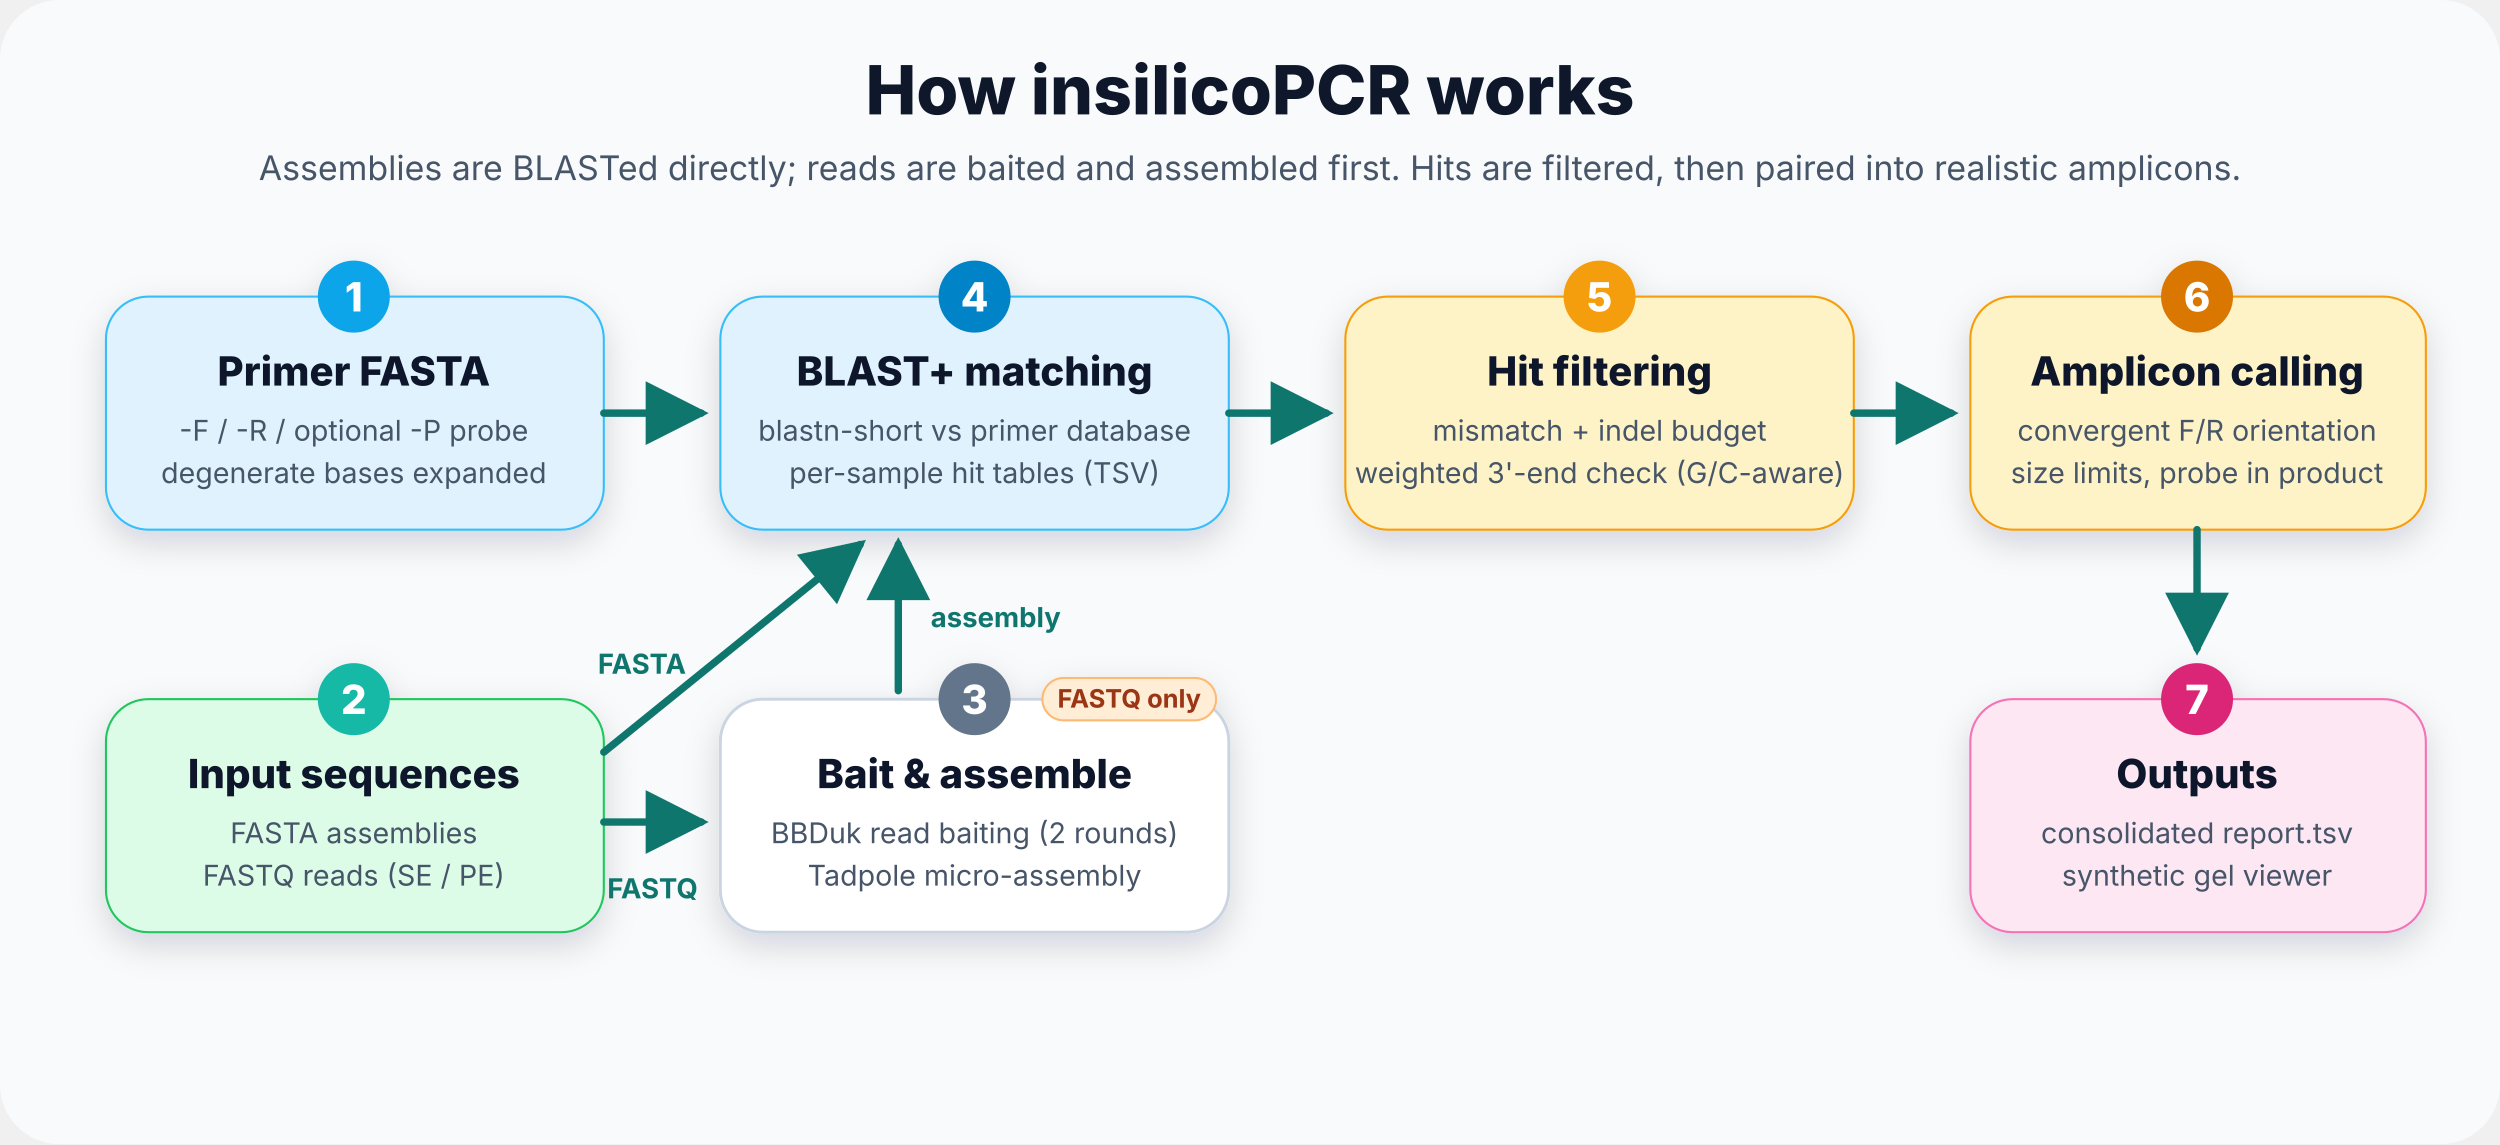
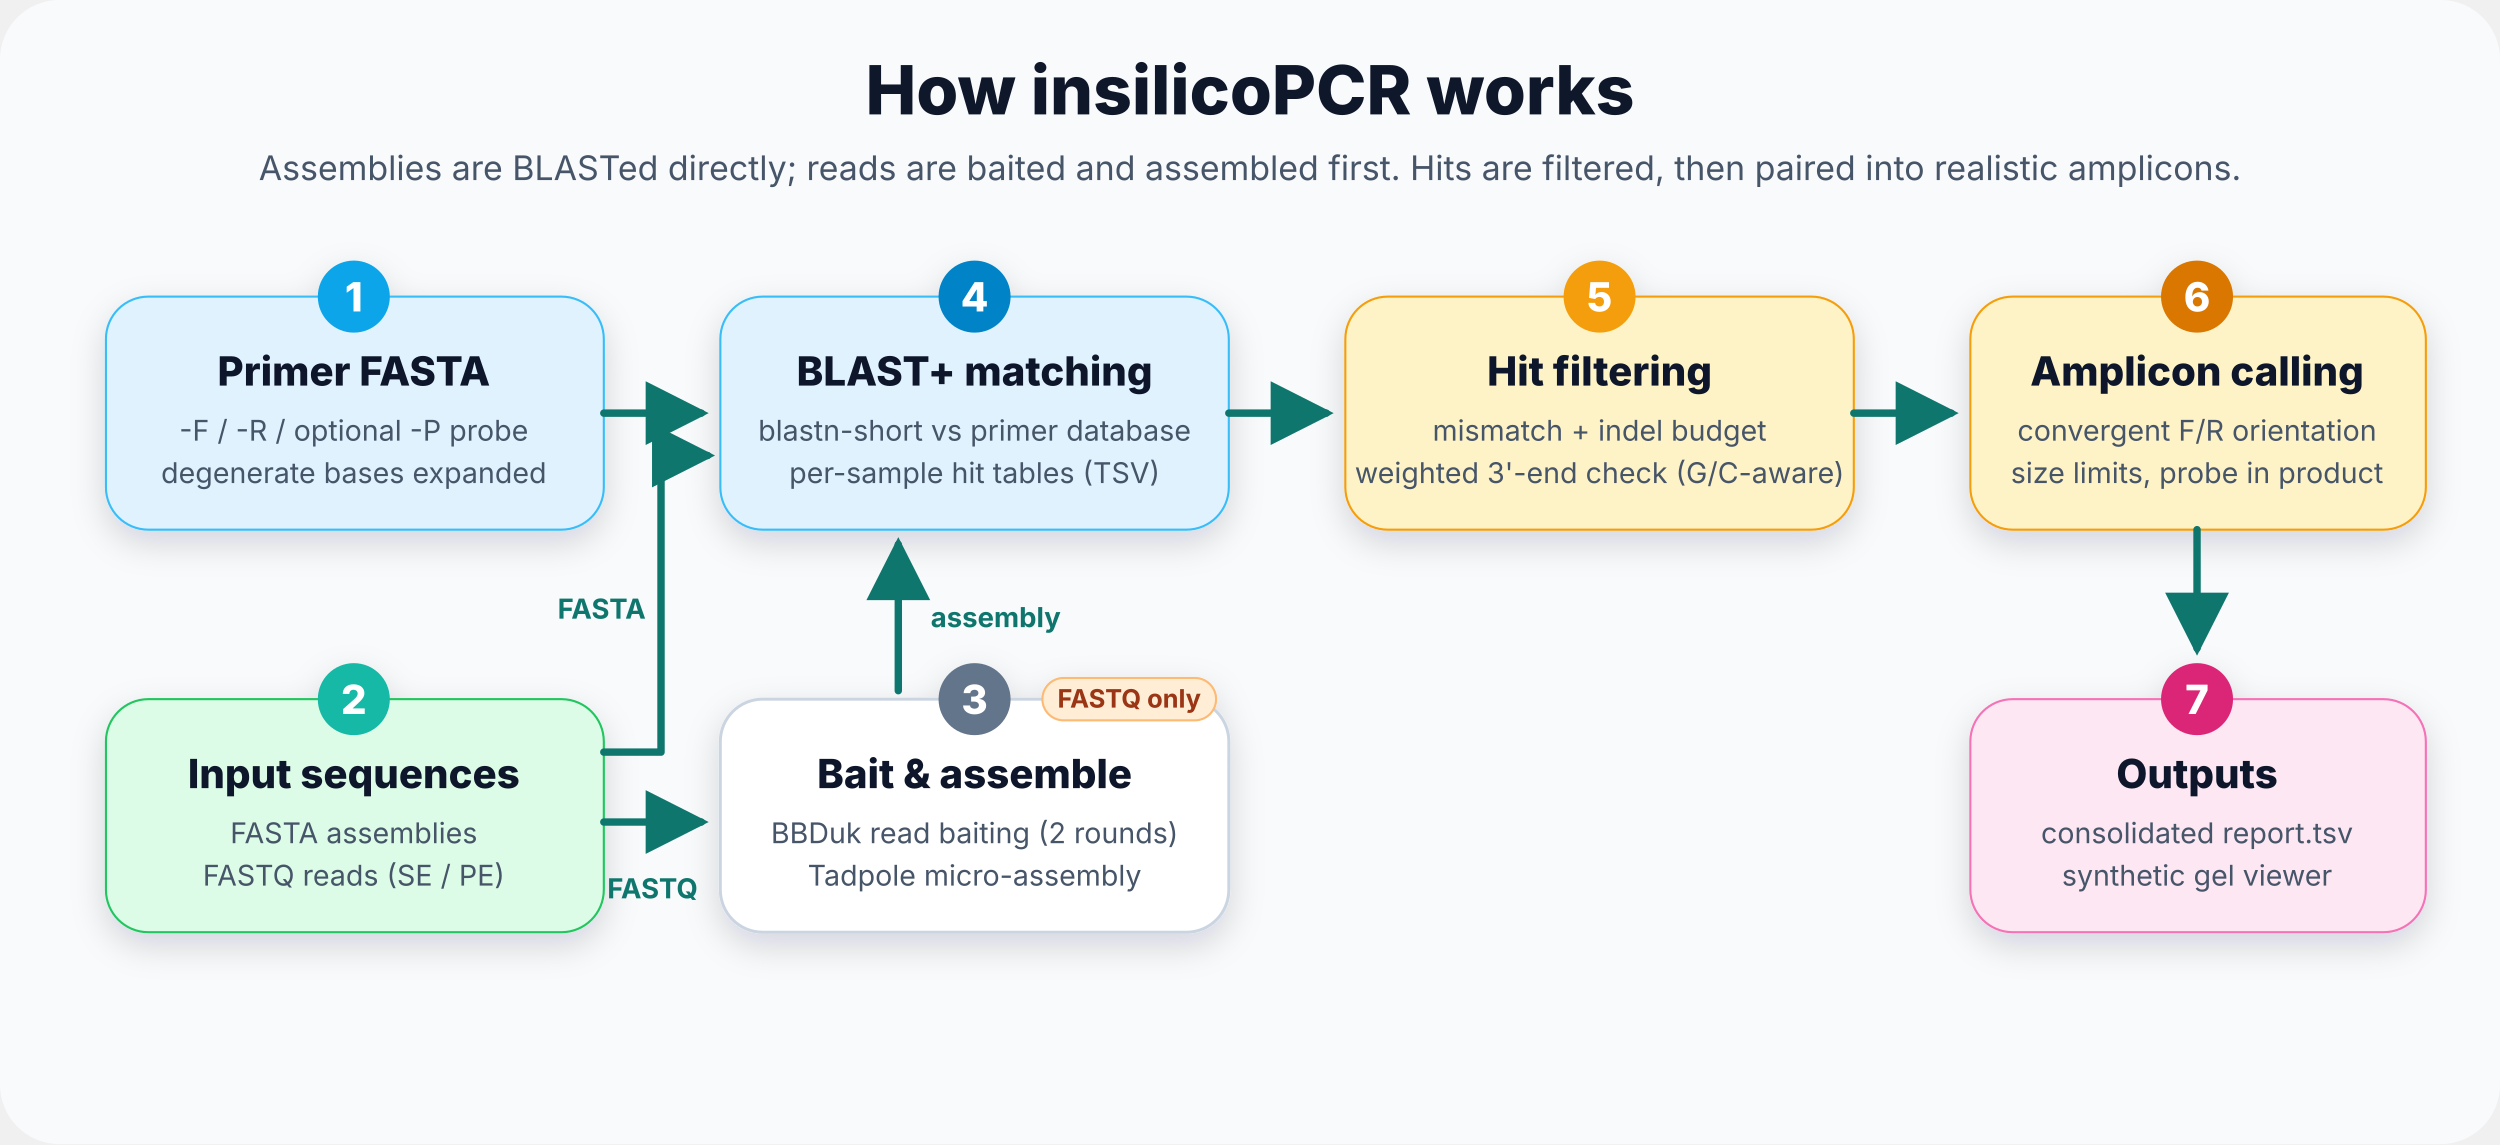
<svg xmlns="http://www.w3.org/2000/svg" width="1180" height="540" viewBox="0 0 1180 540" role="img" aria-labelledby="title desc">
  <defs>
    <filter id="shadow" x="-20%" y="-20%" width="140%" height="160%">
      <feDropShadow dx="0" dy="6" stdDeviation="8" flood-color="#0F172A" flood-opacity="0.15" />
    </filter>
    <marker id="arrow" markerWidth="11" markerHeight="11" refX="8.5" refY="5.5" orient="auto">
      <path d="M1 1.2 L9.5 5.5 L1 9.8 Z" fill="#0F766E" />
    </marker>
    <style>
      .title{font:800 32px Inter,Segoe UI,Arial,sans-serif;fill:#0F172A}
      .sub{font:16px Inter,Segoe UI,Arial,sans-serif;fill:#475569}
      .label{font:800 19px Inter,Segoe UI,Arial,sans-serif;fill:#0F172A}
      .small{font:13.5px Inter,Segoe UI,Arial,sans-serif;fill:#475569}
      .num{font:800 19px Inter,Segoe UI,Arial,sans-serif;fill:#fff}
      .tag{font:700 12px Inter,Segoe UI,Arial,sans-serif;fill:#9A3412}
      .edge{font:700 13px Inter,Segoe UI,Arial,sans-serif;fill:#0F766E}
      .card{fill:#fff;stroke:#CBD5E1;stroke-width:1.4}
      .blue{fill:#E0F2FE;stroke:#38BDF8}
      .green{fill:#DCFCE7;stroke:#22C55E}
      .amber{fill:#FEF3C7;stroke:#F59E0B}
      .rose{fill:#FCE7F3;stroke:#F472B6}
      .ink{stroke:#0F766E;stroke-width:3.5;fill:none;stroke-linecap:round}
    </style>
  </defs>
  <rect width="1180" height="540" rx="28" fill="#F8FAFC" />
  <text x="590" y="54" text-anchor="middle" class="title">How insilicoPCR works</text>
  <text x="590" y="85" text-anchor="middle" class="sub">Assemblies are BLASTed directly; reads are baited and assembled first. Hits are filtered, then paired into realistic amplicons.</text>
  <g text-anchor="middle">
    <g filter="url(#shadow)">
      <rect x="50" y="140" width="235" height="110" rx="20" class="blue" />
      <circle cx="167" cy="140" r="17" fill="#0EA5E9" />
      <text x="167" y="147" class="num">1</text>
      <text x="167" y="182" class="label">Primer FASTA</text>
      <text x="167" y="208" class="small">-F / -R / optional -P probe</text>
      <text x="167" y="228" class="small">degenerate bases expanded</text>
    </g>
    <g filter="url(#shadow)">
      <rect x="340" y="140" width="240" height="110" rx="20" class="blue" />
      <circle cx="460" cy="140" r="17" fill="#0284C7" />
      <text x="460" y="147" class="num">4</text>
      <text x="460" y="182" class="label">BLAST+ matching</text>
      <text x="460" y="208" class="small">blastn-short vs primer database</text>
      <text x="460" y="228" class="small">per-sample hit tables (TSV)</text>
    </g>
    <g filter="url(#shadow)">
      <rect x="635" y="140" width="240" height="110" rx="20" class="amber" />
      <circle cx="755" cy="140" r="17" fill="#F59E0B" />
      <text x="755" y="147" class="num">5</text>
      <text x="755" y="182" class="label">Hit filtering</text>
      <text x="755" y="208" class="small">mismatch + indel budget</text>
      <text x="755" y="228" class="small">weighted 3'-end check (G/C-aware)</text>
    </g>
    <g filter="url(#shadow)">
      <rect x="930" y="140" width="215" height="110" rx="20" class="amber" />
      <circle cx="1037" cy="140" r="17" fill="#D97706" />
      <text x="1037" y="147" class="num">6</text>
      <text x="1037" y="182" class="label">Amplicon calling</text>
      <text x="1037" y="208" class="small">convergent F/R orientation</text>
      <text x="1037" y="228" class="small">size limits, probe in product</text>
    </g>
    <g filter="url(#shadow)">
      <rect x="50" y="330" width="235" height="110" rx="20" class="green" />
      <circle cx="167" cy="330" r="17" fill="#14B8A6" />
      <text x="167" y="337" class="num">2</text>
      <text x="167" y="372" class="label">Input sequences</text>
      <text x="167" y="398" class="small">FASTA assemblies</text>
      <text x="167" y="418" class="small">FASTQ reads (SE / PE)</text>
    </g>
    <g filter="url(#shadow)">
      <rect x="340" y="330" width="240" height="110" rx="20" class="card" />
      <circle cx="460" cy="330" r="17" fill="#64748B" />
      <text x="460" y="337" class="num">3</text>
      <text x="460" y="372" class="label">Bait &amp; assemble</text>
      <text x="460" y="398" class="small">BBDuk read baiting (2 rounds)</text>
      <text x="460" y="418" class="small">Tadpole micro-assembly</text>
      <rect x="492" y="320" width="82" height="20" rx="10" fill="#FFEDD5" stroke="#FDBA74" stroke-width="1" />
      <text x="533" y="334" class="tag">FASTQ only</text>
    </g>
    <g filter="url(#shadow)">
      <rect x="930" y="330" width="215" height="110" rx="20" class="rose" />
      <circle cx="1037" cy="330" r="17" fill="#DB2777" />
      <text x="1037" y="337" class="num">7</text>
      <text x="1037" y="372" class="label">Outputs</text>
      <text x="1037" y="398" class="small">consolidated report.tsv</text>
      <text x="1037" y="418" class="small">synthetic gel viewer</text>
    </g>
    <line x1="285" y1="195" x2="331" y2="195" class="ink" marker-end="url(#arrow)" />
    <line x1="580" y1="195" x2="626" y2="195" class="ink" marker-end="url(#arrow)" />
    <line x1="875" y1="195" x2="921" y2="195" class="ink" marker-end="url(#arrow)" />
-     <line x1="285" y1="355" x2="406" y2="257" class="ink" marker-end="url(#arrow)" />
-     <text x="303" y="318" class="edge">FASTA</text>
+     <path d="M285 355 L312 355 L312 215 L334 215" fill="none" class="ink" stroke-linejoin="round" marker-end="url(#arrow)" />
+     <text x="284" y="292" class="edge">FASTA</text>
    <line x1="285" y1="388" x2="331" y2="388" class="ink" marker-end="url(#arrow)" />
    <text x="308" y="424" class="edge">FASTQ</text>
    <line x1="424" y1="326" x2="424" y2="257" class="ink" marker-end="url(#arrow)" />
    <text x="470" y="296" class="edge">assembly</text>
    <line x1="1037" y1="250" x2="1037" y2="306" class="ink" marker-end="url(#arrow)" />
  </g>
</svg>
